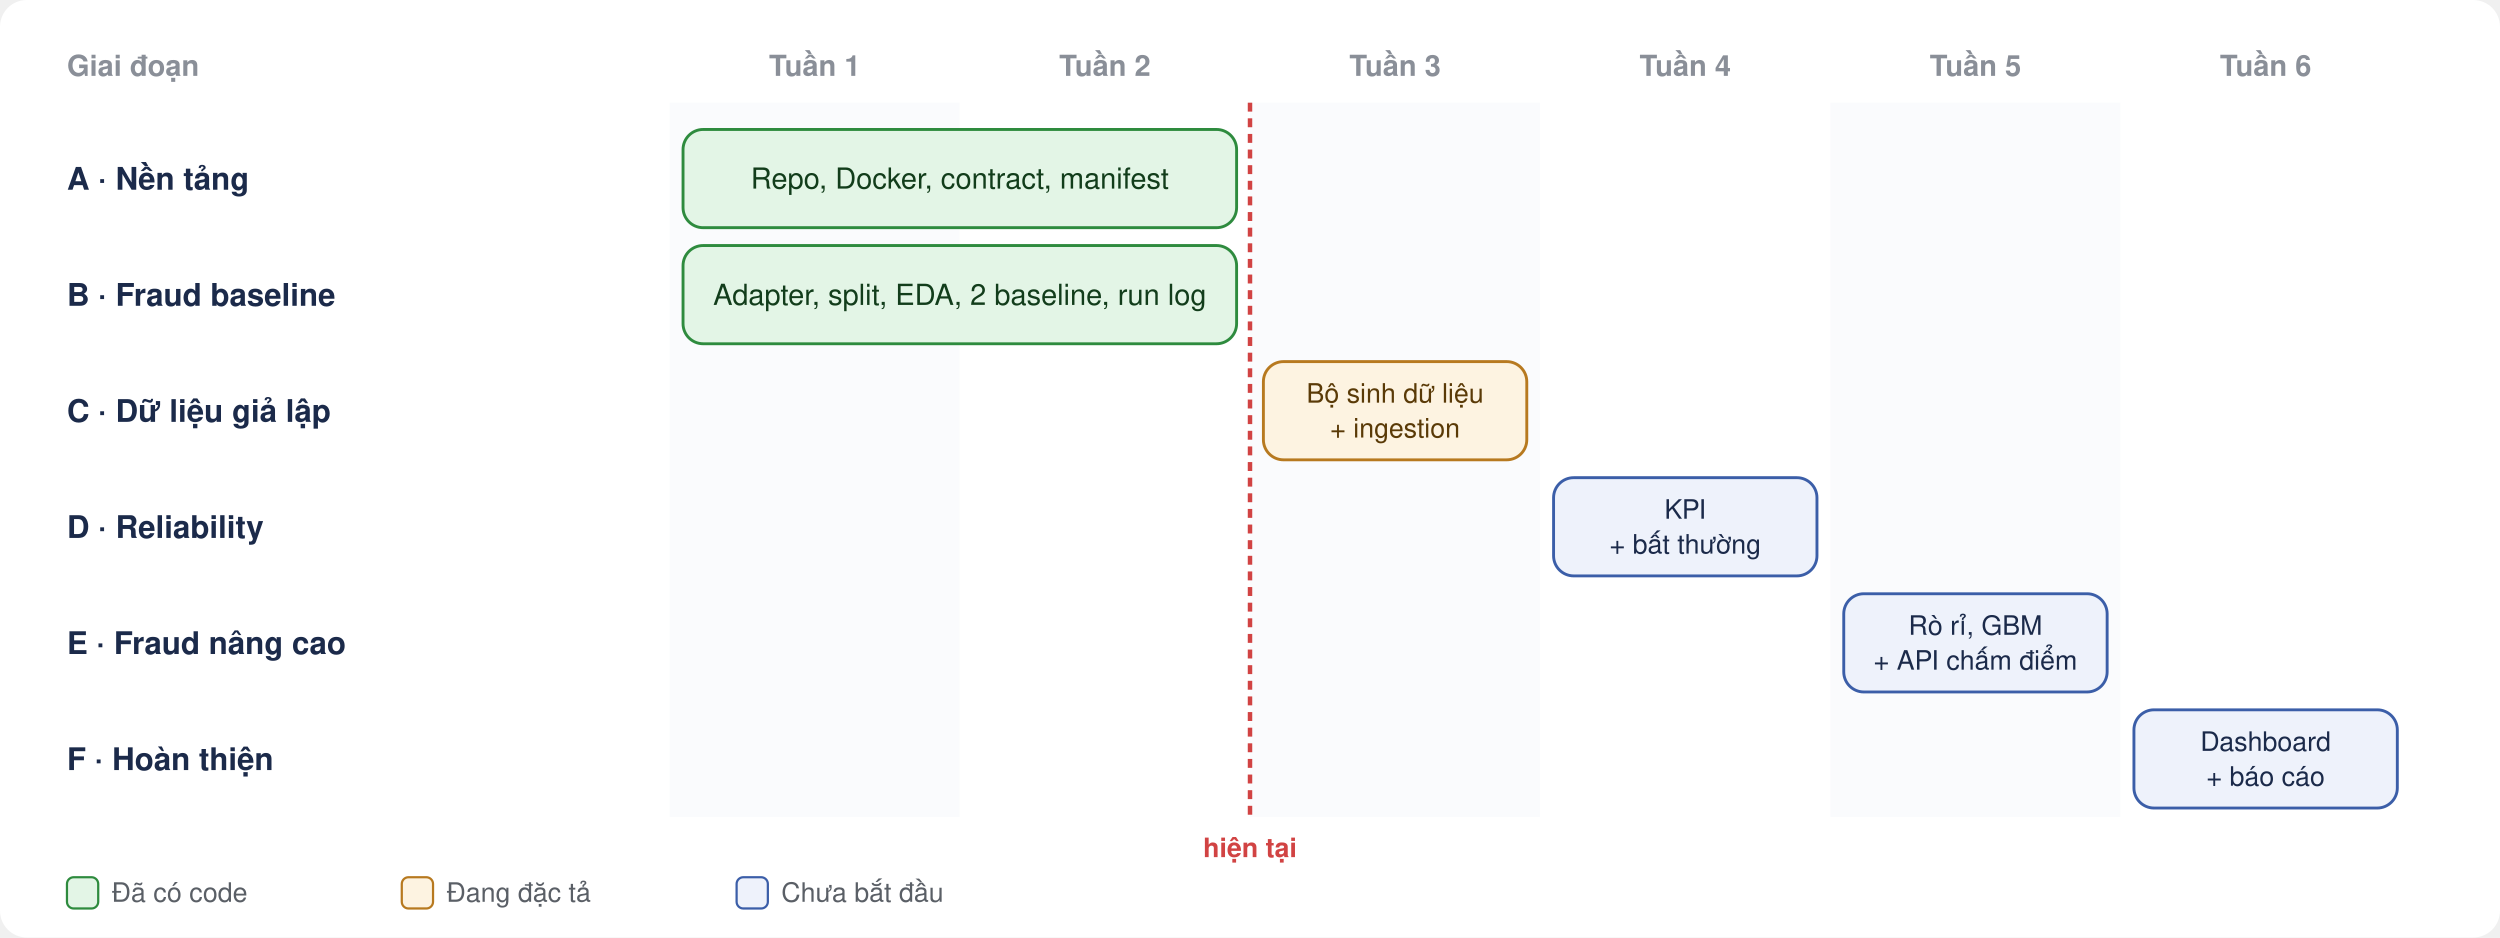
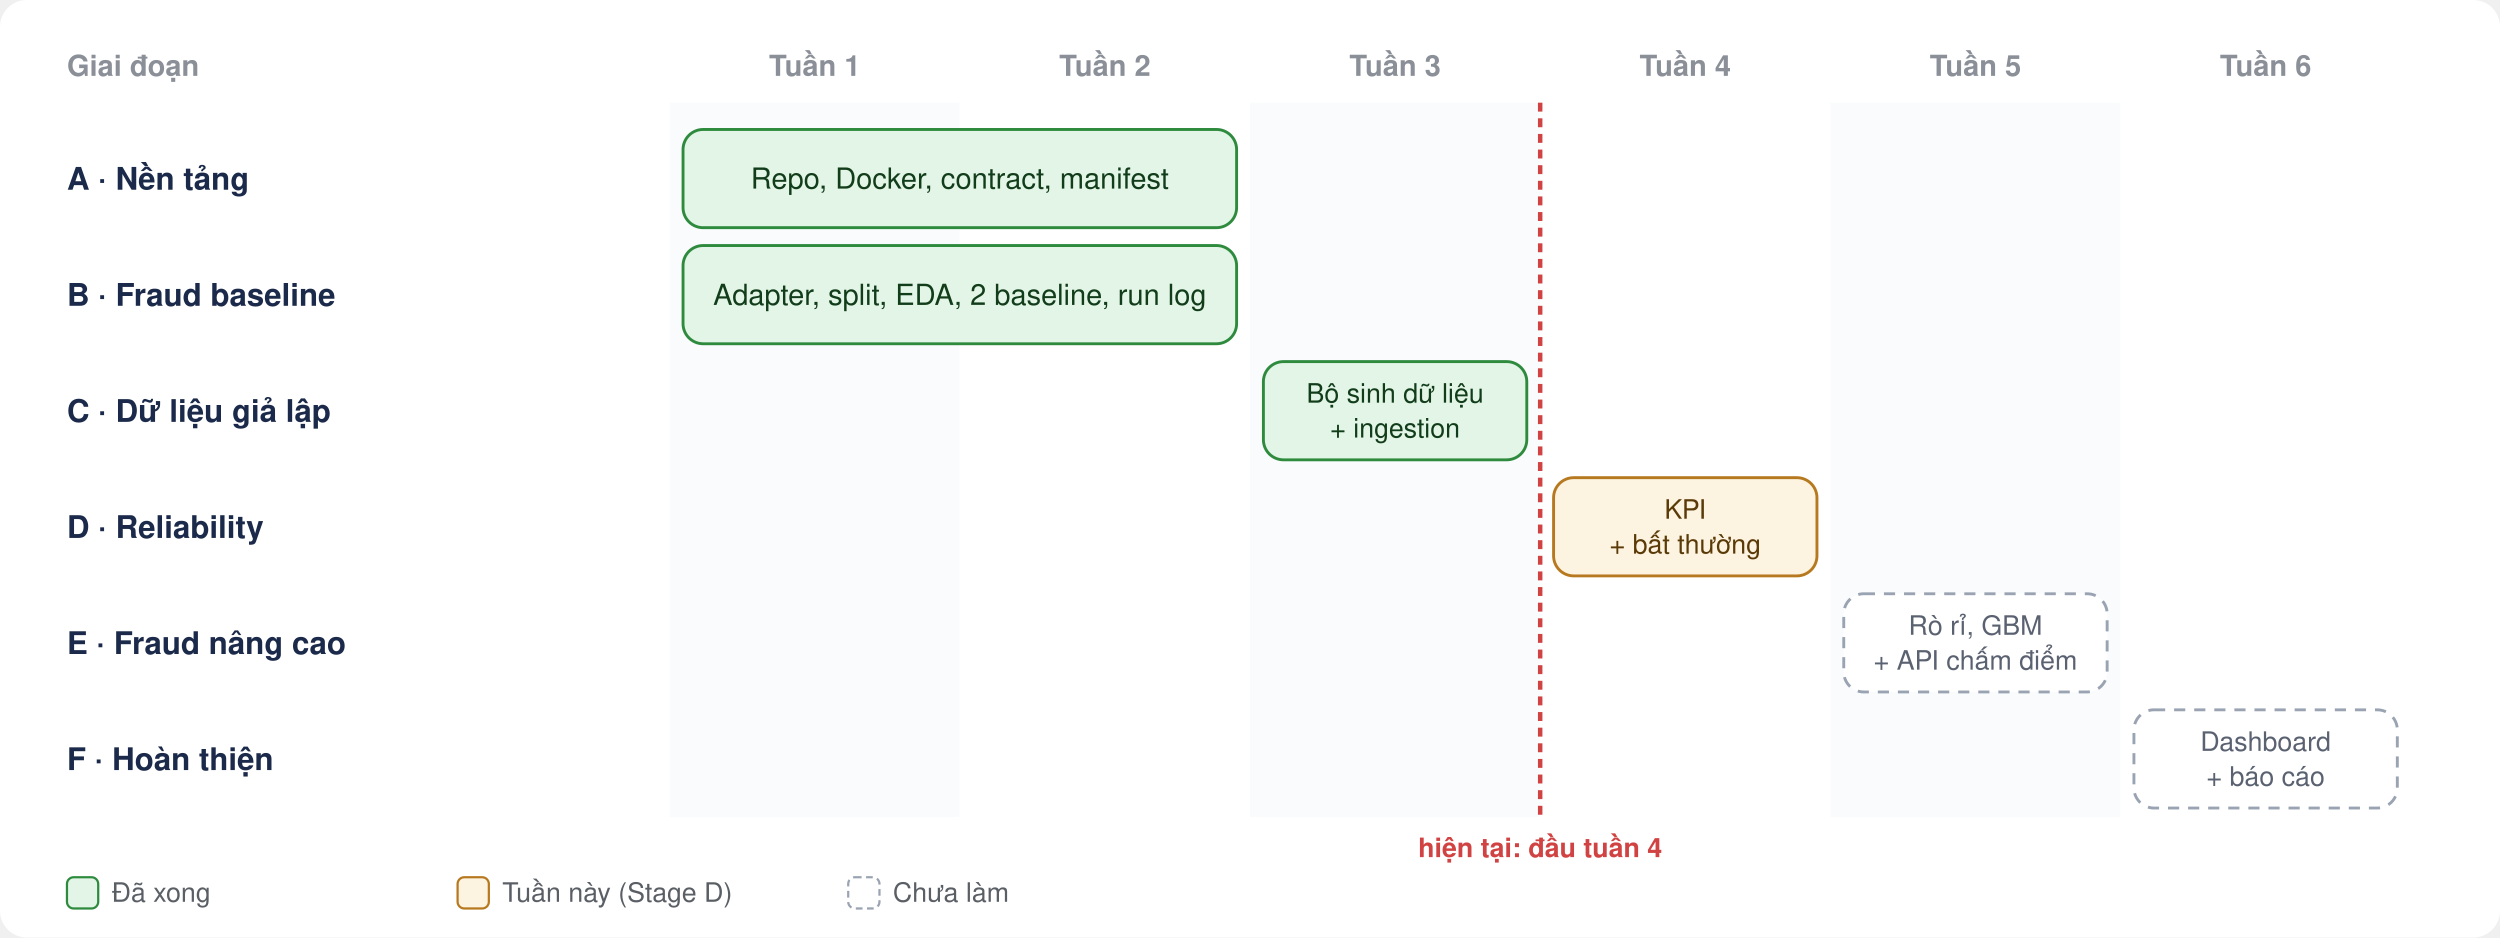
<svg xmlns="http://www.w3.org/2000/svg" width="1120" height="420" viewBox="0 0 1120 420" font-family="Segoe UI, Helvetica Neue, Helvetica, Arial, sans-serif">
  <defs>
    <marker id="ah" viewBox="0 0 10 10" refX="9" refY="5" markerWidth="7" markerHeight="7" orient="auto-start-reverse">
      <path d="M0,0 L10,5 L0,10 z" fill="#7a7f87" />
    </marker>
  </defs>
  <rect width="1120" height="420" rx="12" fill="#ffffff" />
  <text x="30" y="34" text-anchor="start" font-size="13" font-weight="700" fill="#8a8f98">Giai đoạn</text>
  <rect x="300" y="46" width="130" height="320" fill="#fafbfd" />
  <text x="365.0" y="34" text-anchor="middle" font-size="13" font-weight="700" fill="#8a8f98">Tuần 1</text>
  <rect x="430" y="46" width="130" height="320" fill="#ffffff" />
  <text x="495.0" y="34" text-anchor="middle" font-size="13" font-weight="700" fill="#8a8f98">Tuần 2</text>
  <rect x="560" y="46" width="130" height="320" fill="#fafbfd" />
  <text x="625.0" y="34" text-anchor="middle" font-size="13" font-weight="700" fill="#8a8f98">Tuần 3</text>
  <rect x="690" y="46" width="130" height="320" fill="#ffffff" />
  <text x="755.0" y="34" text-anchor="middle" font-size="13" font-weight="700" fill="#8a8f98">Tuần 4</text>
  <rect x="820" y="46" width="130" height="320" fill="#fafbfd" />
  <text x="885.0" y="34" text-anchor="middle" font-size="13" font-weight="700" fill="#8a8f98">Tuần 5</text>
  <rect x="950" y="46" width="130" height="320" fill="#ffffff" />
  <text x="1015.0" y="34" text-anchor="middle" font-size="13" font-weight="700" fill="#8a8f98">Tuần 6</text>
  <text x="30" y="85" text-anchor="start" font-size="14" font-weight="700" fill="#1b2a4a">A · Nền tảng</text>
  <rect x="306" y="58" width="248" height="44" rx="9" fill="#e3f5e6" stroke="#2e8b3e" stroke-width="1.3" />
  <text x="430.0" y="84.5" text-anchor="middle" font-size="13" font-weight="400" fill="#123d1b">Repo, Docker, contract, manifest</text>
  <text x="30" y="137" text-anchor="start" font-size="14" font-weight="700" fill="#1b2a4a">B · Fraud baseline</text>
  <rect x="306" y="110" width="248" height="44" rx="9" fill="#e3f5e6" stroke="#2e8b3e" stroke-width="1.3" />
  <text x="430.0" y="136.6" text-anchor="middle" font-size="13" font-weight="400" fill="#123d1b">Adapter, split, EDA, 2 baseline, run log</text>
  <text x="30" y="189" text-anchor="start" font-size="14" font-weight="700" fill="#1b2a4a">C · Dữ liệu giả lập</text>
-   <rect x="566" y="162" width="118" height="44" rx="9" fill="#fdf3e1" stroke="#b7791f" stroke-width="1.3" />
-   <text x="625.0" y="180.4" text-anchor="middle" font-size="12" font-weight="400" fill="#5a3a07">Bộ sinh dữ liệu</text>
-   <text x="625.0" y="196.0" text-anchor="middle" font-size="12" font-weight="400" fill="#5a3a07">+ ingestion</text>
+   <rect x="566" y="162" width="118" height="44" rx="9" fill="#e3f5e6" stroke="#2e8b3e" stroke-width="1.3" />
+   <text x="625.0" y="180.4" text-anchor="middle" font-size="12" font-weight="400" fill="#123d1b">Bộ sinh dữ liệu</text>
+   <text x="625.0" y="196.0" text-anchor="middle" font-size="12" font-weight="400" fill="#123d1b">+ ingestion</text>
  <text x="30" y="241" text-anchor="start" font-size="14" font-weight="700" fill="#1b2a4a">D · Reliability</text>
-   <rect x="696" y="214" width="118" height="44" rx="9" fill="#eef2fb" stroke="#3b5ea8" stroke-width="1.3" />
-   <text x="755.0" y="232.4" text-anchor="middle" font-size="12" font-weight="400" fill="#1b2a4a">KPI</text>
-   <text x="755.0" y="248.0" text-anchor="middle" font-size="12" font-weight="400" fill="#1b2a4a">+ bất thường</text>
+   <rect x="696" y="214" width="118" height="44" rx="9" fill="#fdf3e1" stroke="#b7791f" stroke-width="1.3" />
+   <text x="755.0" y="232.4" text-anchor="middle" font-size="12" font-weight="400" fill="#5a3a07">KPI</text>
+   <text x="755.0" y="248.0" text-anchor="middle" font-size="12" font-weight="400" fill="#5a3a07">+ bất thường</text>
  <text x="30" y="293" text-anchor="start" font-size="14" font-weight="700" fill="#1b2a4a">E · Fraud nâng cao</text>
-   <rect x="826" y="266" width="118" height="44" rx="9" fill="#eef2fb" stroke="#3b5ea8" stroke-width="1.3" />
-   <text x="885.0" y="284.4" text-anchor="middle" font-size="12" font-weight="400" fill="#1b2a4a">Rò rỉ, GBM</text>
-   <text x="885.0" y="300.0" text-anchor="middle" font-size="12" font-weight="400" fill="#1b2a4a">+ API chấm điểm</text>
+   <rect x="826" y="266" width="118" height="44" rx="9" fill="#ffffff" stroke="#9aa3b2" stroke-width="1.3" stroke-dasharray="5 4" />
+   <text x="885.0" y="284.4" text-anchor="middle" font-size="12" font-weight="400" fill="#5a6170">Rò rỉ, GBM</text>
+   <text x="885.0" y="300.0" text-anchor="middle" font-size="12" font-weight="400" fill="#5a6170">+ API chấm điểm</text>
  <text x="30" y="345" text-anchor="start" font-size="14" font-weight="700" fill="#1b2a4a">F · Hoàn thiện</text>
-   <rect x="956" y="318" width="118" height="44" rx="9" fill="#eef2fb" stroke="#3b5ea8" stroke-width="1.3" />
-   <text x="1015.0" y="336.4" text-anchor="middle" font-size="12" font-weight="400" fill="#1b2a4a">Dashboard</text>
-   <text x="1015.0" y="352.0" text-anchor="middle" font-size="12" font-weight="400" fill="#1b2a4a">+ báo cáo</text>
-   <line x1="560" y1="46" x2="560" y2="366" stroke="#d14343" stroke-width="2" stroke-dasharray="4 3" />
-   <text x="560" y="384" text-anchor="middle" font-size="12" font-weight="700" fill="#d14343">hiện tại</text>
+   <rect x="956" y="318" width="118" height="44" rx="9" fill="#ffffff" stroke="#9aa3b2" stroke-width="1.3" stroke-dasharray="5 4" />
+   <text x="1015.0" y="336.4" text-anchor="middle" font-size="12" font-weight="400" fill="#5a6170">Dashboard</text>
+   <text x="1015.0" y="352.0" text-anchor="middle" font-size="12" font-weight="400" fill="#5a6170">+ báo cáo</text>
+   <line x1="690" y1="46" x2="690" y2="366" stroke="#d14343" stroke-width="2" stroke-dasharray="4 3" />
+   <text x="690" y="384" text-anchor="middle" font-size="12" font-weight="700" fill="#d14343">hiện tại: đầu tuần 4</text>
  <rect x="30" y="393" width="14" height="14" rx="3" fill="#e3f5e6" stroke="#2e8b3e" />
-   <text x="50" y="404" text-anchor="start" font-size="12" font-weight="400" fill="#5a5f66">Đã có code</text>
-   <rect x="180" y="393" width="14" height="14" rx="3" fill="#fdf3e1" stroke="#b7791f" />
-   <text x="200" y="404" text-anchor="start" font-size="12" font-weight="400" fill="#5a5f66">Đang đặc tả</text>
-   <rect x="330" y="393" width="14" height="14" rx="3" fill="#eef2fb" stroke="#3b5ea8" />
-   <text x="350" y="404" text-anchor="start" font-size="12" font-weight="400" fill="#5a5f66">Chưa bắt đầu</text>
+   <text x="50" y="404" text-anchor="start" font-size="12" font-weight="400" fill="#5a5f66">Đã xong</text>
+   <rect x="205" y="393" width="14" height="14" rx="3" fill="#fdf3e1" stroke="#b7791f" />
+   <text x="225" y="404" text-anchor="start" font-size="12" font-weight="400" fill="#5a5f66">Tuần này (Stage D)</text>
+   <rect x="380" y="393" width="14" height="14" rx="3" fill="#ffffff" stroke="#9aa3b2" stroke-dasharray="3 2" />
+   <text x="400" y="404" text-anchor="start" font-size="12" font-weight="400" fill="#5a5f66">Chưa làm</text>
</svg>
